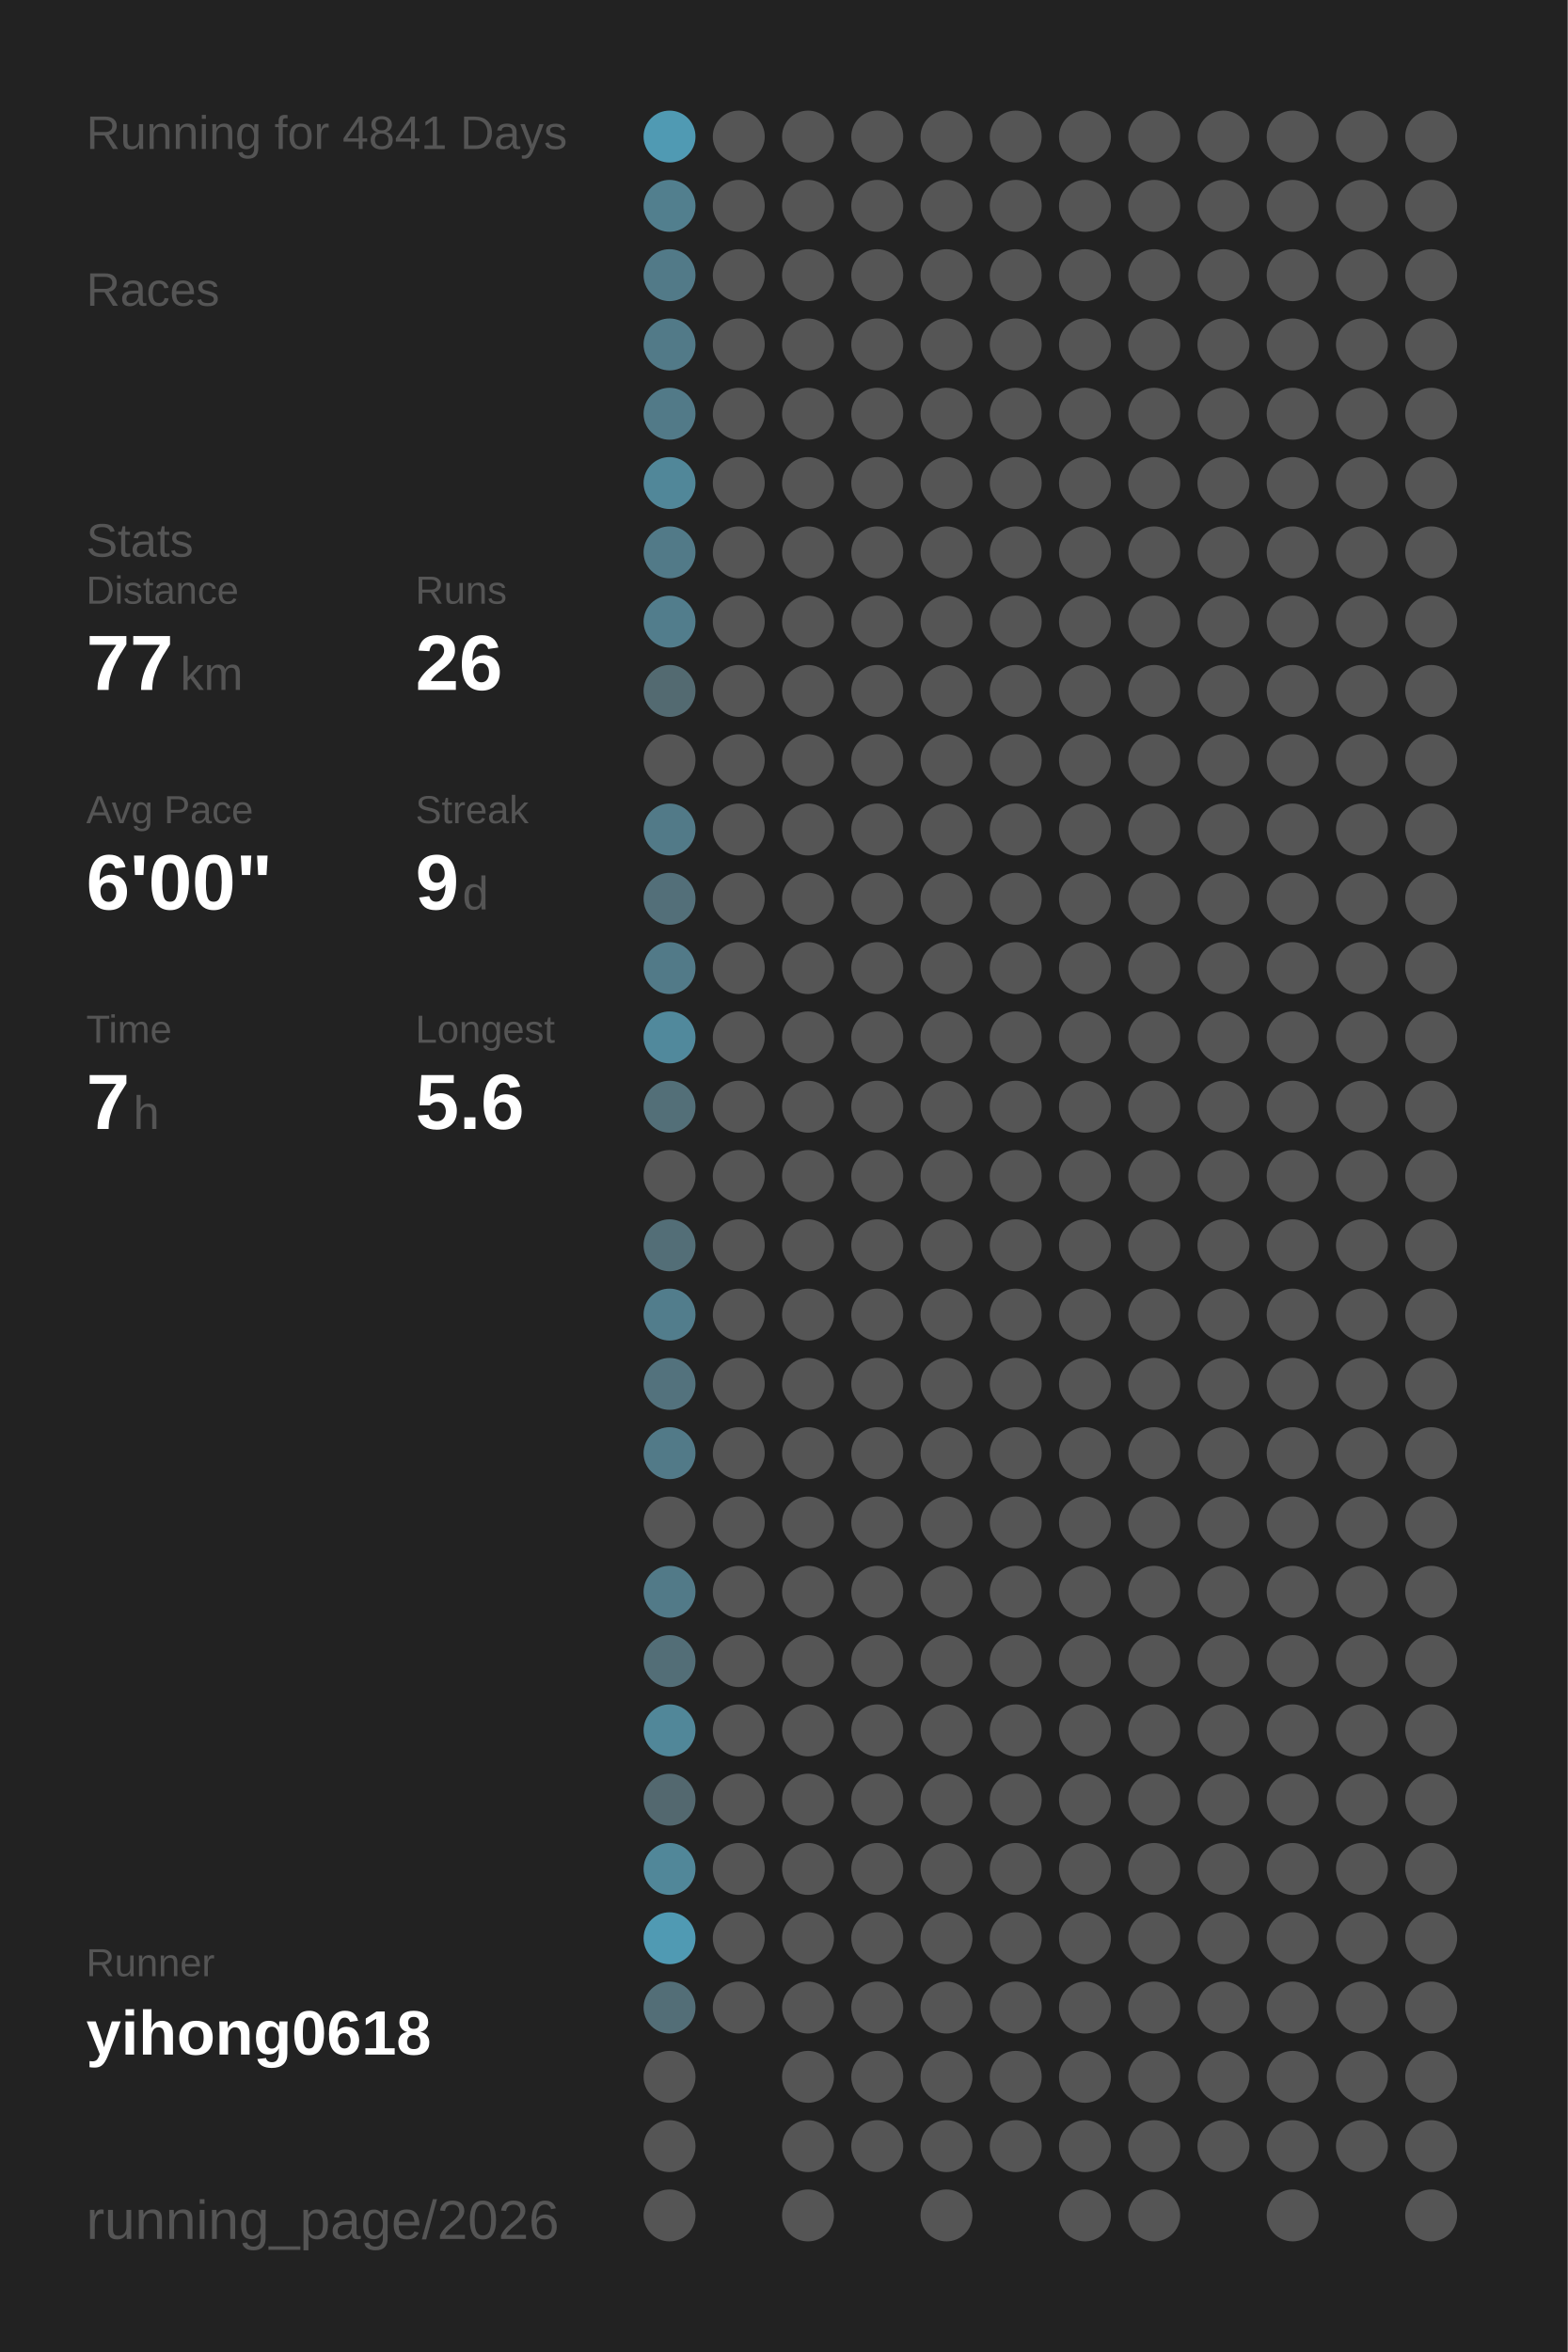
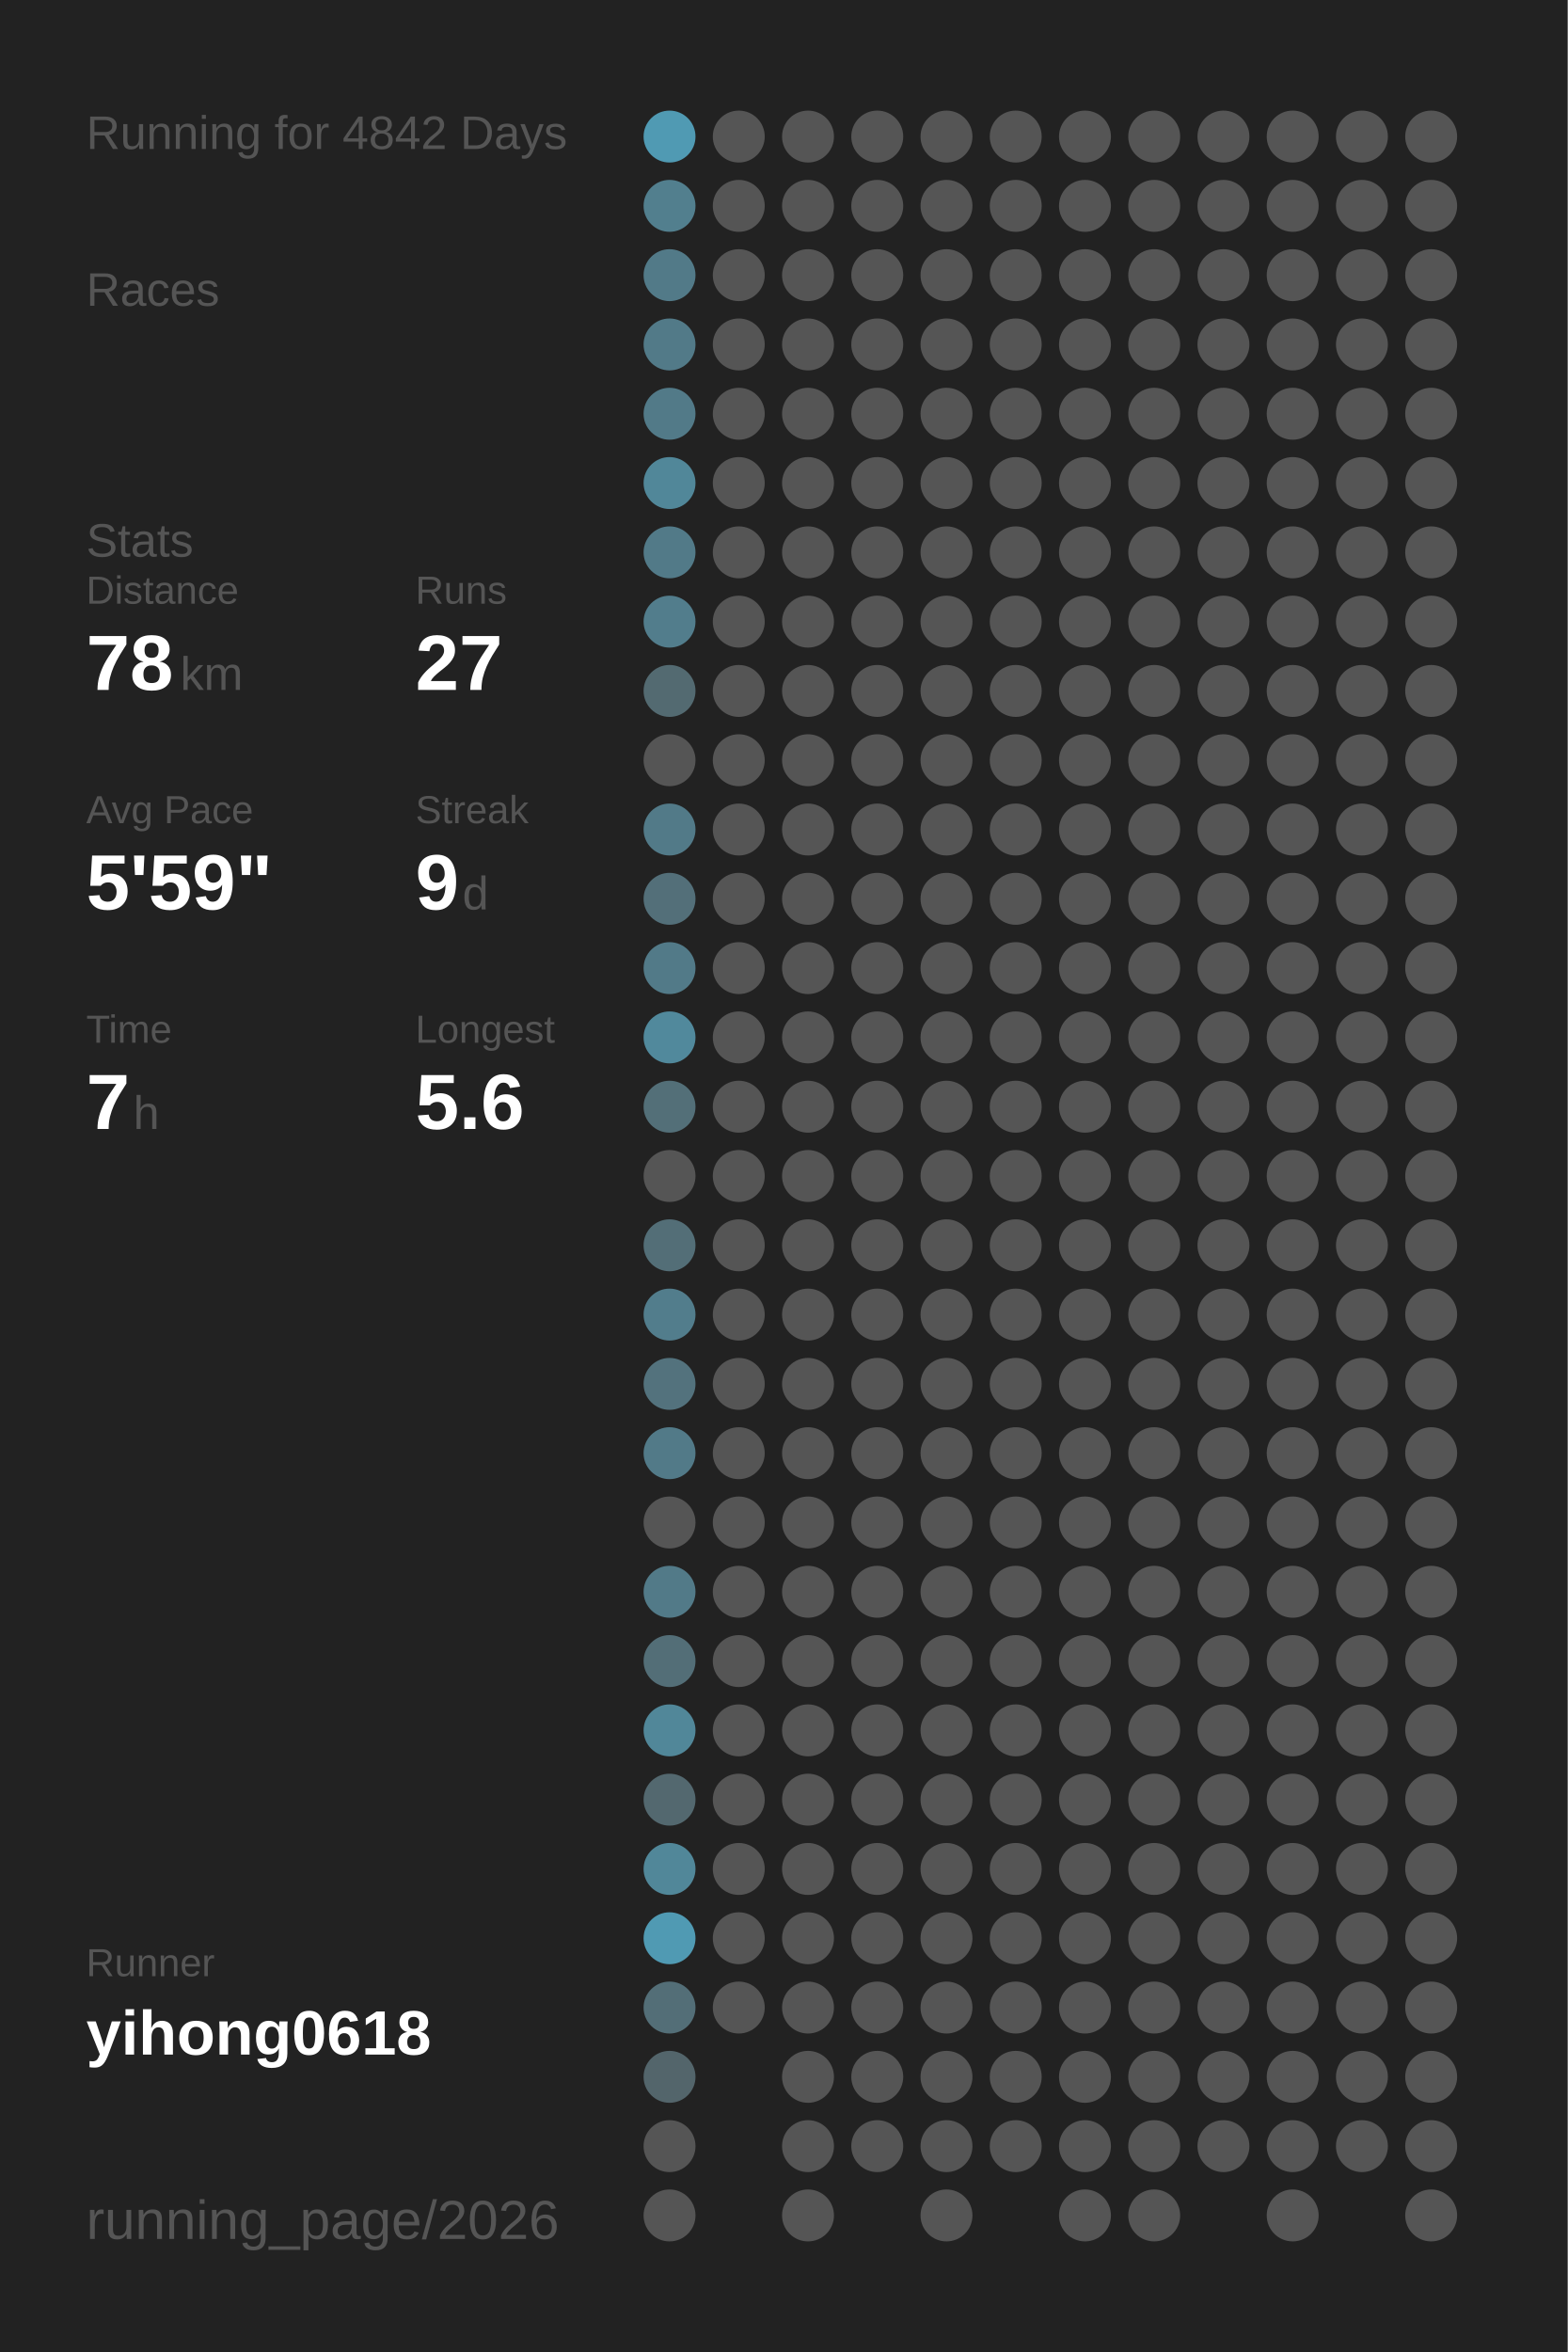
<svg xmlns="http://www.w3.org/2000/svg" baseProfile="full" height="300mm" version="1.1" viewBox="0,0,200,300" width="200mm">
  <defs />
  <rect fill="#222222" height="300" width="200" x="0" y="0" />
-   <text fill="#555555" style="font-size:6px; font-family:Arial;" x="11" y="19">Running for 4841 Days</text>
+   <text fill="#555555" style="font-size:6px; font-family:Arial;" x="11" y="19">Running for 4842 Days</text>
  <text fill="#555555" style="font-size:6px; font-family:Arial;" x="11" y="39">Races</text>
  <text fill="#555555" style="font-size:6px; font-family:Arial;" x="11" y="71">Stats</text>
  <text fill="#555555" style="font-size:5px; font-family:Arial;" x="11" y="77">Distance</text>
-   <text fill="#FFFFFF" style="font-size:10px; font-family:Arial; font-weight:bold;" x="11" y="88">77</text>
+   <text fill="#FFFFFF" style="font-size:10px; font-family:Arial; font-weight:bold;" x="11" y="88">78</text>
  <text fill="#555555" style="font-size:6px; font-family:Arial;" x="23" y="88">km</text>
  <text fill="#555555" style="font-size:5px; font-family:Arial;" x="53" y="77">Runs</text>
-   <text fill="#FFFFFF" style="font-size:10px; font-family:Arial; font-weight:bold;" x="53" y="88">26</text>
+   <text fill="#FFFFFF" style="font-size:10px; font-family:Arial; font-weight:bold;" x="53" y="88">27</text>
  <text fill="#555555" style="font-size:5px; font-family:Arial;" x="11" y="105">Avg Pace</text>
-   <text fill="#FFFFFF" style="font-size:10px; font-family:Arial; font-weight:bold;" x="11" y="116">6'00"</text>
+   <text fill="#FFFFFF" style="font-size:10px; font-family:Arial; font-weight:bold;" x="11" y="116">5'59"</text>
  <text fill="#555555" style="font-size:5px; font-family:Arial;" x="53" y="105">Streak</text>
  <text fill="#FFFFFF" style="font-size:10px; font-family:Arial; font-weight:bold;" x="53" y="116">9</text>
  <text fill="#555555" style="font-size:6px; font-family:Arial;" x="59" y="116">d</text>
  <text fill="#555555" style="font-size:5px; font-family:Arial;" x="11" y="133">Time</text>
  <text fill="#FFFFFF" style="font-size:10px; font-family:Arial; font-weight:bold;" x="11" y="144">7</text>
  <text fill="#555555" style="font-size:6px; font-family:Arial;" x="17" y="144">h</text>
  <text fill="#555555" style="font-size:5px; font-family:Arial;" x="53" y="133">Longest</text>
  <text fill="#FFFFFF" style="font-size:10px; font-family:Arial; font-weight:bold;" x="53" y="144">5.6</text>
  <text fill="#555555" style="font-size:5px; font-family:Arial;" x="11" y="252.065">Runner</text>
  <text fill="#FFFFFF" style="font-size:8px; font-family:Arial; font-weight:bold;" x="11" y="262.065">yihong0618</text>
  <text fill="#555555" style="font-size:7px; font-family:Arial;" x="11" y="285.581">running_page/2026</text>
  <circle cx="85.417" cy="17.419" fill="#509ab3" r="3.312" />
  <circle cx="85.417" cy="26.258" fill="#527f8e" r="3.312" />
  <circle cx="85.417" cy="35.097" fill="#527a88" r="3.312" />
  <circle cx="85.417" cy="43.935" fill="#527a88" r="3.312" />
  <circle cx="85.417" cy="52.774" fill="#527a88" r="3.312" />
  <circle cx="85.417" cy="61.613" fill="#518799" r="3.312" />
  <circle cx="85.417" cy="70.452" fill="#527a88" r="3.312" />
  <circle cx="85.417" cy="79.29" fill="#527d8c" r="3.312" />
  <circle cx="85.417" cy="88.129" fill="#536a71" r="3.312" />
  <circle cx="85.417" cy="96.968" fill="#555555" r="3.312" />
  <circle cx="85.417" cy="105.806" fill="#527a88" r="3.312" />
  <circle cx="85.417" cy="114.645" fill="#536f79" r="3.312" />
  <circle cx="85.417" cy="123.484" fill="#527a88" r="3.312" />
  <circle cx="85.417" cy="132.323" fill="#51899c" r="3.312" />
  <circle cx="85.417" cy="141.161" fill="#536f78" r="3.312" />
  <circle cx="85.417" cy="150" fill="#555555" r="3.312" />
  <circle cx="85.417" cy="158.839" fill="#536e77" r="3.312" />
  <circle cx="85.417" cy="167.677" fill="#527d8c" r="3.312" />
  <circle cx="85.417" cy="176.516" fill="#53727d" r="3.312" />
  <circle cx="85.417" cy="185.355" fill="#527a88" r="3.312" />
  <circle cx="85.417" cy="194.194" fill="#555555" r="3.312" />
  <circle cx="85.417" cy="203.032" fill="#527a88" r="3.312" />
  <circle cx="85.417" cy="211.871" fill="#536e77" r="3.312" />
  <circle cx="85.417" cy="220.71" fill="#518799" r="3.312" />
  <circle cx="85.417" cy="229.548" fill="#53686f" r="3.312" />
  <circle cx="85.417" cy="238.387" fill="#518799" r="3.312" />
  <circle cx="85.417" cy="247.226" fill="#509ab3" r="3.312" />
  <circle cx="85.417" cy="256.065" fill="#536e77" r="3.312" />
-   <circle cx="85.417" cy="264.903" fill="#555555" r="3.312" />
+   <circle cx="85.417" cy="264.903" fill="#53656b" r="3.312" />
  <circle cx="85.417" cy="273.742" fill="#555555" r="3.312" />
  <circle cx="85.417" cy="282.581" fill="#555555" r="3.312" />
  <circle cx="94.25" cy="17.419" fill="#555555" r="3.312" />
  <circle cx="94.25" cy="26.258" fill="#555555" r="3.312" />
  <circle cx="94.25" cy="35.097" fill="#555555" r="3.312" />
  <circle cx="94.25" cy="43.935" fill="#555555" r="3.312" />
  <circle cx="94.25" cy="52.774" fill="#555555" r="3.312" />
  <circle cx="94.25" cy="61.613" fill="#555555" r="3.312" />
  <circle cx="94.25" cy="70.452" fill="#555555" r="3.312" />
  <circle cx="94.25" cy="79.29" fill="#555555" r="3.312" />
  <circle cx="94.25" cy="88.129" fill="#555555" r="3.312" />
  <circle cx="94.25" cy="96.968" fill="#555555" r="3.312" />
  <circle cx="94.25" cy="105.806" fill="#555555" r="3.312" />
  <circle cx="94.25" cy="114.645" fill="#555555" r="3.312" />
  <circle cx="94.25" cy="123.484" fill="#555555" r="3.312" />
  <circle cx="94.25" cy="132.323" fill="#555555" r="3.312" />
  <circle cx="94.25" cy="141.161" fill="#555555" r="3.312" />
  <circle cx="94.25" cy="150" fill="#555555" r="3.312" />
  <circle cx="94.25" cy="158.839" fill="#555555" r="3.312" />
  <circle cx="94.25" cy="167.677" fill="#555555" r="3.312" />
  <circle cx="94.25" cy="176.516" fill="#555555" r="3.312" />
  <circle cx="94.25" cy="185.355" fill="#555555" r="3.312" />
  <circle cx="94.25" cy="194.194" fill="#555555" r="3.312" />
  <circle cx="94.25" cy="203.032" fill="#555555" r="3.312" />
  <circle cx="94.25" cy="211.871" fill="#555555" r="3.312" />
  <circle cx="94.25" cy="220.71" fill="#555555" r="3.312" />
  <circle cx="94.25" cy="229.548" fill="#555555" r="3.312" />
  <circle cx="94.25" cy="238.387" fill="#555555" r="3.312" />
  <circle cx="94.25" cy="247.226" fill="#555555" r="3.312" />
  <circle cx="94.25" cy="256.065" fill="#555555" r="3.312" />
  <circle cx="103.083" cy="17.419" fill="#555555" r="3.312" />
  <circle cx="103.083" cy="26.258" fill="#555555" r="3.312" />
  <circle cx="103.083" cy="35.097" fill="#555555" r="3.312" />
  <circle cx="103.083" cy="43.935" fill="#555555" r="3.312" />
  <circle cx="103.083" cy="52.774" fill="#555555" r="3.312" />
  <circle cx="103.083" cy="61.613" fill="#555555" r="3.312" />
  <circle cx="103.083" cy="70.452" fill="#555555" r="3.312" />
  <circle cx="103.083" cy="79.29" fill="#555555" r="3.312" />
  <circle cx="103.083" cy="88.129" fill="#555555" r="3.312" />
  <circle cx="103.083" cy="96.968" fill="#555555" r="3.312" />
  <circle cx="103.083" cy="105.806" fill="#555555" r="3.312" />
  <circle cx="103.083" cy="114.645" fill="#555555" r="3.312" />
  <circle cx="103.083" cy="123.484" fill="#555555" r="3.312" />
  <circle cx="103.083" cy="132.323" fill="#555555" r="3.312" />
  <circle cx="103.083" cy="141.161" fill="#555555" r="3.312" />
  <circle cx="103.083" cy="150" fill="#555555" r="3.312" />
  <circle cx="103.083" cy="158.839" fill="#555555" r="3.312" />
  <circle cx="103.083" cy="167.677" fill="#555555" r="3.312" />
  <circle cx="103.083" cy="176.516" fill="#555555" r="3.312" />
  <circle cx="103.083" cy="185.355" fill="#555555" r="3.312" />
  <circle cx="103.083" cy="194.194" fill="#555555" r="3.312" />
  <circle cx="103.083" cy="203.032" fill="#555555" r="3.312" />
  <circle cx="103.083" cy="211.871" fill="#555555" r="3.312" />
  <circle cx="103.083" cy="220.71" fill="#555555" r="3.312" />
  <circle cx="103.083" cy="229.548" fill="#555555" r="3.312" />
  <circle cx="103.083" cy="238.387" fill="#555555" r="3.312" />
  <circle cx="103.083" cy="247.226" fill="#555555" r="3.312" />
  <circle cx="103.083" cy="256.065" fill="#555555" r="3.312" />
  <circle cx="103.083" cy="264.903" fill="#555555" r="3.312" />
  <circle cx="103.083" cy="273.742" fill="#555555" r="3.312" />
  <circle cx="103.083" cy="282.581" fill="#555555" r="3.312" />
  <circle cx="111.917" cy="17.419" fill="#555555" r="3.312" />
  <circle cx="111.917" cy="26.258" fill="#555555" r="3.312" />
  <circle cx="111.917" cy="35.097" fill="#555555" r="3.312" />
  <circle cx="111.917" cy="43.935" fill="#555555" r="3.312" />
  <circle cx="111.917" cy="52.774" fill="#555555" r="3.312" />
  <circle cx="111.917" cy="61.613" fill="#555555" r="3.312" />
  <circle cx="111.917" cy="70.452" fill="#555555" r="3.312" />
  <circle cx="111.917" cy="79.29" fill="#555555" r="3.312" />
  <circle cx="111.917" cy="88.129" fill="#555555" r="3.312" />
  <circle cx="111.917" cy="96.968" fill="#555555" r="3.312" />
  <circle cx="111.917" cy="105.806" fill="#555555" r="3.312" />
  <circle cx="111.917" cy="114.645" fill="#555555" r="3.312" />
  <circle cx="111.917" cy="123.484" fill="#555555" r="3.312" />
  <circle cx="111.917" cy="132.323" fill="#555555" r="3.312" />
  <circle cx="111.917" cy="141.161" fill="#555555" r="3.312" />
  <circle cx="111.917" cy="150" fill="#555555" r="3.312" />
  <circle cx="111.917" cy="158.839" fill="#555555" r="3.312" />
  <circle cx="111.917" cy="167.677" fill="#555555" r="3.312" />
  <circle cx="111.917" cy="176.516" fill="#555555" r="3.312" />
  <circle cx="111.917" cy="185.355" fill="#555555" r="3.312" />
  <circle cx="111.917" cy="194.194" fill="#555555" r="3.312" />
  <circle cx="111.917" cy="203.032" fill="#555555" r="3.312" />
  <circle cx="111.917" cy="211.871" fill="#555555" r="3.312" />
  <circle cx="111.917" cy="220.71" fill="#555555" r="3.312" />
  <circle cx="111.917" cy="229.548" fill="#555555" r="3.312" />
  <circle cx="111.917" cy="238.387" fill="#555555" r="3.312" />
  <circle cx="111.917" cy="247.226" fill="#555555" r="3.312" />
  <circle cx="111.917" cy="256.065" fill="#555555" r="3.312" />
  <circle cx="111.917" cy="264.903" fill="#555555" r="3.312" />
  <circle cx="111.917" cy="273.742" fill="#555555" r="3.312" />
  <circle cx="120.75" cy="17.419" fill="#555555" r="3.312" />
  <circle cx="120.75" cy="26.258" fill="#555555" r="3.312" />
  <circle cx="120.75" cy="35.097" fill="#555555" r="3.312" />
  <circle cx="120.75" cy="43.935" fill="#555555" r="3.312" />
  <circle cx="120.75" cy="52.774" fill="#555555" r="3.312" />
  <circle cx="120.75" cy="61.613" fill="#555555" r="3.312" />
  <circle cx="120.75" cy="70.452" fill="#555555" r="3.312" />
  <circle cx="120.75" cy="79.29" fill="#555555" r="3.312" />
  <circle cx="120.75" cy="88.129" fill="#555555" r="3.312" />
  <circle cx="120.75" cy="96.968" fill="#555555" r="3.312" />
  <circle cx="120.75" cy="105.806" fill="#555555" r="3.312" />
  <circle cx="120.75" cy="114.645" fill="#555555" r="3.312" />
  <circle cx="120.75" cy="123.484" fill="#555555" r="3.312" />
  <circle cx="120.75" cy="132.323" fill="#555555" r="3.312" />
  <circle cx="120.75" cy="141.161" fill="#555555" r="3.312" />
  <circle cx="120.75" cy="150" fill="#555555" r="3.312" />
  <circle cx="120.75" cy="158.839" fill="#555555" r="3.312" />
  <circle cx="120.75" cy="167.677" fill="#555555" r="3.312" />
  <circle cx="120.75" cy="176.516" fill="#555555" r="3.312" />
  <circle cx="120.75" cy="185.355" fill="#555555" r="3.312" />
  <circle cx="120.75" cy="194.194" fill="#555555" r="3.312" />
  <circle cx="120.75" cy="203.032" fill="#555555" r="3.312" />
  <circle cx="120.75" cy="211.871" fill="#555555" r="3.312" />
  <circle cx="120.75" cy="220.71" fill="#555555" r="3.312" />
  <circle cx="120.75" cy="229.548" fill="#555555" r="3.312" />
  <circle cx="120.75" cy="238.387" fill="#555555" r="3.312" />
  <circle cx="120.75" cy="247.226" fill="#555555" r="3.312" />
  <circle cx="120.75" cy="256.065" fill="#555555" r="3.312" />
  <circle cx="120.75" cy="264.903" fill="#555555" r="3.312" />
  <circle cx="120.75" cy="273.742" fill="#555555" r="3.312" />
  <circle cx="120.75" cy="282.581" fill="#555555" r="3.312" />
  <circle cx="129.583" cy="17.419" fill="#555555" r="3.312" />
  <circle cx="129.583" cy="26.258" fill="#555555" r="3.312" />
  <circle cx="129.583" cy="35.097" fill="#555555" r="3.312" />
  <circle cx="129.583" cy="43.935" fill="#555555" r="3.312" />
  <circle cx="129.583" cy="52.774" fill="#555555" r="3.312" />
  <circle cx="129.583" cy="61.613" fill="#555555" r="3.312" />
  <circle cx="129.583" cy="70.452" fill="#555555" r="3.312" />
  <circle cx="129.583" cy="79.29" fill="#555555" r="3.312" />
  <circle cx="129.583" cy="88.129" fill="#555555" r="3.312" />
  <circle cx="129.583" cy="96.968" fill="#555555" r="3.312" />
  <circle cx="129.583" cy="105.806" fill="#555555" r="3.312" />
  <circle cx="129.583" cy="114.645" fill="#555555" r="3.312" />
  <circle cx="129.583" cy="123.484" fill="#555555" r="3.312" />
  <circle cx="129.583" cy="132.323" fill="#555555" r="3.312" />
  <circle cx="129.583" cy="141.161" fill="#555555" r="3.312" />
  <circle cx="129.583" cy="150" fill="#555555" r="3.312" />
  <circle cx="129.583" cy="158.839" fill="#555555" r="3.312" />
  <circle cx="129.583" cy="167.677" fill="#555555" r="3.312" />
  <circle cx="129.583" cy="176.516" fill="#555555" r="3.312" />
  <circle cx="129.583" cy="185.355" fill="#555555" r="3.312" />
  <circle cx="129.583" cy="194.194" fill="#555555" r="3.312" />
  <circle cx="129.583" cy="203.032" fill="#555555" r="3.312" />
  <circle cx="129.583" cy="211.871" fill="#555555" r="3.312" />
  <circle cx="129.583" cy="220.71" fill="#555555" r="3.312" />
  <circle cx="129.583" cy="229.548" fill="#555555" r="3.312" />
  <circle cx="129.583" cy="238.387" fill="#555555" r="3.312" />
  <circle cx="129.583" cy="247.226" fill="#555555" r="3.312" />
  <circle cx="129.583" cy="256.065" fill="#555555" r="3.312" />
  <circle cx="129.583" cy="264.903" fill="#555555" r="3.312" />
  <circle cx="129.583" cy="273.742" fill="#555555" r="3.312" />
  <circle cx="138.417" cy="17.419" fill="#555555" r="3.312" />
  <circle cx="138.417" cy="26.258" fill="#555555" r="3.312" />
  <circle cx="138.417" cy="35.097" fill="#555555" r="3.312" />
  <circle cx="138.417" cy="43.935" fill="#555555" r="3.312" />
  <circle cx="138.417" cy="52.774" fill="#555555" r="3.312" />
  <circle cx="138.417" cy="61.613" fill="#555555" r="3.312" />
  <circle cx="138.417" cy="70.452" fill="#555555" r="3.312" />
  <circle cx="138.417" cy="79.29" fill="#555555" r="3.312" />
  <circle cx="138.417" cy="88.129" fill="#555555" r="3.312" />
  <circle cx="138.417" cy="96.968" fill="#555555" r="3.312" />
  <circle cx="138.417" cy="105.806" fill="#555555" r="3.312" />
  <circle cx="138.417" cy="114.645" fill="#555555" r="3.312" />
  <circle cx="138.417" cy="123.484" fill="#555555" r="3.312" />
  <circle cx="138.417" cy="132.323" fill="#555555" r="3.312" />
  <circle cx="138.417" cy="141.161" fill="#555555" r="3.312" />
  <circle cx="138.417" cy="150" fill="#555555" r="3.312" />
  <circle cx="138.417" cy="158.839" fill="#555555" r="3.312" />
  <circle cx="138.417" cy="167.677" fill="#555555" r="3.312" />
  <circle cx="138.417" cy="176.516" fill="#555555" r="3.312" />
  <circle cx="138.417" cy="185.355" fill="#555555" r="3.312" />
  <circle cx="138.417" cy="194.194" fill="#555555" r="3.312" />
  <circle cx="138.417" cy="203.032" fill="#555555" r="3.312" />
  <circle cx="138.417" cy="211.871" fill="#555555" r="3.312" />
  <circle cx="138.417" cy="220.71" fill="#555555" r="3.312" />
  <circle cx="138.417" cy="229.548" fill="#555555" r="3.312" />
  <circle cx="138.417" cy="238.387" fill="#555555" r="3.312" />
  <circle cx="138.417" cy="247.226" fill="#555555" r="3.312" />
  <circle cx="138.417" cy="256.065" fill="#555555" r="3.312" />
  <circle cx="138.417" cy="264.903" fill="#555555" r="3.312" />
  <circle cx="138.417" cy="273.742" fill="#555555" r="3.312" />
  <circle cx="138.417" cy="282.581" fill="#555555" r="3.312" />
  <circle cx="147.25" cy="17.419" fill="#555555" r="3.312" />
  <circle cx="147.25" cy="26.258" fill="#555555" r="3.312" />
  <circle cx="147.25" cy="35.097" fill="#555555" r="3.312" />
  <circle cx="147.25" cy="43.935" fill="#555555" r="3.312" />
  <circle cx="147.25" cy="52.774" fill="#555555" r="3.312" />
  <circle cx="147.25" cy="61.613" fill="#555555" r="3.312" />
  <circle cx="147.25" cy="70.452" fill="#555555" r="3.312" />
  <circle cx="147.25" cy="79.29" fill="#555555" r="3.312" />
  <circle cx="147.25" cy="88.129" fill="#555555" r="3.312" />
  <circle cx="147.25" cy="96.968" fill="#555555" r="3.312" />
  <circle cx="147.25" cy="105.806" fill="#555555" r="3.312" />
  <circle cx="147.25" cy="114.645" fill="#555555" r="3.312" />
  <circle cx="147.25" cy="123.484" fill="#555555" r="3.312" />
  <circle cx="147.25" cy="132.323" fill="#555555" r="3.312" />
  <circle cx="147.25" cy="141.161" fill="#555555" r="3.312" />
  <circle cx="147.25" cy="150" fill="#555555" r="3.312" />
  <circle cx="147.25" cy="158.839" fill="#555555" r="3.312" />
  <circle cx="147.25" cy="167.677" fill="#555555" r="3.312" />
  <circle cx="147.25" cy="176.516" fill="#555555" r="3.312" />
  <circle cx="147.25" cy="185.355" fill="#555555" r="3.312" />
  <circle cx="147.25" cy="194.194" fill="#555555" r="3.312" />
  <circle cx="147.25" cy="203.032" fill="#555555" r="3.312" />
  <circle cx="147.25" cy="211.871" fill="#555555" r="3.312" />
  <circle cx="147.25" cy="220.71" fill="#555555" r="3.312" />
  <circle cx="147.25" cy="229.548" fill="#555555" r="3.312" />
  <circle cx="147.25" cy="238.387" fill="#555555" r="3.312" />
  <circle cx="147.25" cy="247.226" fill="#555555" r="3.312" />
  <circle cx="147.25" cy="256.065" fill="#555555" r="3.312" />
  <circle cx="147.25" cy="264.903" fill="#555555" r="3.312" />
  <circle cx="147.25" cy="273.742" fill="#555555" r="3.312" />
  <circle cx="147.25" cy="282.581" fill="#555555" r="3.312" />
  <circle cx="156.083" cy="17.419" fill="#555555" r="3.312" />
  <circle cx="156.083" cy="26.258" fill="#555555" r="3.312" />
  <circle cx="156.083" cy="35.097" fill="#555555" r="3.312" />
  <circle cx="156.083" cy="43.935" fill="#555555" r="3.312" />
  <circle cx="156.083" cy="52.774" fill="#555555" r="3.312" />
  <circle cx="156.083" cy="61.613" fill="#555555" r="3.312" />
  <circle cx="156.083" cy="70.452" fill="#555555" r="3.312" />
  <circle cx="156.083" cy="79.29" fill="#555555" r="3.312" />
  <circle cx="156.083" cy="88.129" fill="#555555" r="3.312" />
  <circle cx="156.083" cy="96.968" fill="#555555" r="3.312" />
  <circle cx="156.083" cy="105.806" fill="#555555" r="3.312" />
  <circle cx="156.083" cy="114.645" fill="#555555" r="3.312" />
  <circle cx="156.083" cy="123.484" fill="#555555" r="3.312" />
  <circle cx="156.083" cy="132.323" fill="#555555" r="3.312" />
  <circle cx="156.083" cy="141.161" fill="#555555" r="3.312" />
  <circle cx="156.083" cy="150" fill="#555555" r="3.312" />
  <circle cx="156.083" cy="158.839" fill="#555555" r="3.312" />
  <circle cx="156.083" cy="167.677" fill="#555555" r="3.312" />
  <circle cx="156.083" cy="176.516" fill="#555555" r="3.312" />
  <circle cx="156.083" cy="185.355" fill="#555555" r="3.312" />
  <circle cx="156.083" cy="194.194" fill="#555555" r="3.312" />
  <circle cx="156.083" cy="203.032" fill="#555555" r="3.312" />
  <circle cx="156.083" cy="211.871" fill="#555555" r="3.312" />
  <circle cx="156.083" cy="220.71" fill="#555555" r="3.312" />
  <circle cx="156.083" cy="229.548" fill="#555555" r="3.312" />
  <circle cx="156.083" cy="238.387" fill="#555555" r="3.312" />
  <circle cx="156.083" cy="247.226" fill="#555555" r="3.312" />
  <circle cx="156.083" cy="256.065" fill="#555555" r="3.312" />
  <circle cx="156.083" cy="264.903" fill="#555555" r="3.312" />
  <circle cx="156.083" cy="273.742" fill="#555555" r="3.312" />
  <circle cx="164.917" cy="17.419" fill="#555555" r="3.312" />
  <circle cx="164.917" cy="26.258" fill="#555555" r="3.312" />
  <circle cx="164.917" cy="35.097" fill="#555555" r="3.312" />
  <circle cx="164.917" cy="43.935" fill="#555555" r="3.312" />
  <circle cx="164.917" cy="52.774" fill="#555555" r="3.312" />
  <circle cx="164.917" cy="61.613" fill="#555555" r="3.312" />
  <circle cx="164.917" cy="70.452" fill="#555555" r="3.312" />
  <circle cx="164.917" cy="79.29" fill="#555555" r="3.312" />
  <circle cx="164.917" cy="88.129" fill="#555555" r="3.312" />
  <circle cx="164.917" cy="96.968" fill="#555555" r="3.312" />
  <circle cx="164.917" cy="105.806" fill="#555555" r="3.312" />
  <circle cx="164.917" cy="114.645" fill="#555555" r="3.312" />
  <circle cx="164.917" cy="123.484" fill="#555555" r="3.312" />
  <circle cx="164.917" cy="132.323" fill="#555555" r="3.312" />
  <circle cx="164.917" cy="141.161" fill="#555555" r="3.312" />
  <circle cx="164.917" cy="150" fill="#555555" r="3.312" />
  <circle cx="164.917" cy="158.839" fill="#555555" r="3.312" />
  <circle cx="164.917" cy="167.677" fill="#555555" r="3.312" />
  <circle cx="164.917" cy="176.516" fill="#555555" r="3.312" />
  <circle cx="164.917" cy="185.355" fill="#555555" r="3.312" />
  <circle cx="164.917" cy="194.194" fill="#555555" r="3.312" />
  <circle cx="164.917" cy="203.032" fill="#555555" r="3.312" />
  <circle cx="164.917" cy="211.871" fill="#555555" r="3.312" />
  <circle cx="164.917" cy="220.71" fill="#555555" r="3.312" />
  <circle cx="164.917" cy="229.548" fill="#555555" r="3.312" />
  <circle cx="164.917" cy="238.387" fill="#555555" r="3.312" />
  <circle cx="164.917" cy="247.226" fill="#555555" r="3.312" />
  <circle cx="164.917" cy="256.065" fill="#555555" r="3.312" />
  <circle cx="164.917" cy="264.903" fill="#555555" r="3.312" />
  <circle cx="164.917" cy="273.742" fill="#555555" r="3.312" />
  <circle cx="164.917" cy="282.581" fill="#555555" r="3.312" />
  <circle cx="173.75" cy="17.419" fill="#555555" r="3.312" />
  <circle cx="173.75" cy="26.258" fill="#555555" r="3.312" />
  <circle cx="173.75" cy="35.097" fill="#555555" r="3.312" />
  <circle cx="173.75" cy="43.935" fill="#555555" r="3.312" />
  <circle cx="173.75" cy="52.774" fill="#555555" r="3.312" />
  <circle cx="173.75" cy="61.613" fill="#555555" r="3.312" />
  <circle cx="173.75" cy="70.452" fill="#555555" r="3.312" />
  <circle cx="173.75" cy="79.29" fill="#555555" r="3.312" />
  <circle cx="173.75" cy="88.129" fill="#555555" r="3.312" />
  <circle cx="173.75" cy="96.968" fill="#555555" r="3.312" />
  <circle cx="173.75" cy="105.806" fill="#555555" r="3.312" />
  <circle cx="173.75" cy="114.645" fill="#555555" r="3.312" />
  <circle cx="173.75" cy="123.484" fill="#555555" r="3.312" />
  <circle cx="173.75" cy="132.323" fill="#555555" r="3.312" />
  <circle cx="173.75" cy="141.161" fill="#555555" r="3.312" />
  <circle cx="173.75" cy="150" fill="#555555" r="3.312" />
  <circle cx="173.75" cy="158.839" fill="#555555" r="3.312" />
  <circle cx="173.75" cy="167.677" fill="#555555" r="3.312" />
  <circle cx="173.75" cy="176.516" fill="#555555" r="3.312" />
  <circle cx="173.75" cy="185.355" fill="#555555" r="3.312" />
  <circle cx="173.75" cy="194.194" fill="#555555" r="3.312" />
  <circle cx="173.75" cy="203.032" fill="#555555" r="3.312" />
  <circle cx="173.75" cy="211.871" fill="#555555" r="3.312" />
  <circle cx="173.75" cy="220.71" fill="#555555" r="3.312" />
  <circle cx="173.75" cy="229.548" fill="#555555" r="3.312" />
  <circle cx="173.75" cy="238.387" fill="#555555" r="3.312" />
  <circle cx="173.75" cy="247.226" fill="#555555" r="3.312" />
  <circle cx="173.75" cy="256.065" fill="#555555" r="3.312" />
  <circle cx="173.75" cy="264.903" fill="#555555" r="3.312" />
  <circle cx="173.75" cy="273.742" fill="#555555" r="3.312" />
  <circle cx="182.583" cy="17.419" fill="#555555" r="3.312" />
  <circle cx="182.583" cy="26.258" fill="#555555" r="3.312" />
  <circle cx="182.583" cy="35.097" fill="#555555" r="3.312" />
  <circle cx="182.583" cy="43.935" fill="#555555" r="3.312" />
  <circle cx="182.583" cy="52.774" fill="#555555" r="3.312" />
  <circle cx="182.583" cy="61.613" fill="#555555" r="3.312" />
  <circle cx="182.583" cy="70.452" fill="#555555" r="3.312" />
  <circle cx="182.583" cy="79.29" fill="#555555" r="3.312" />
  <circle cx="182.583" cy="88.129" fill="#555555" r="3.312" />
  <circle cx="182.583" cy="96.968" fill="#555555" r="3.312" />
  <circle cx="182.583" cy="105.806" fill="#555555" r="3.312" />
  <circle cx="182.583" cy="114.645" fill="#555555" r="3.312" />
  <circle cx="182.583" cy="123.484" fill="#555555" r="3.312" />
  <circle cx="182.583" cy="132.323" fill="#555555" r="3.312" />
  <circle cx="182.583" cy="141.161" fill="#555555" r="3.312" />
  <circle cx="182.583" cy="150" fill="#555555" r="3.312" />
  <circle cx="182.583" cy="158.839" fill="#555555" r="3.312" />
  <circle cx="182.583" cy="167.677" fill="#555555" r="3.312" />
  <circle cx="182.583" cy="176.516" fill="#555555" r="3.312" />
  <circle cx="182.583" cy="185.355" fill="#555555" r="3.312" />
  <circle cx="182.583" cy="194.194" fill="#555555" r="3.312" />
  <circle cx="182.583" cy="203.032" fill="#555555" r="3.312" />
  <circle cx="182.583" cy="211.871" fill="#555555" r="3.312" />
  <circle cx="182.583" cy="220.71" fill="#555555" r="3.312" />
  <circle cx="182.583" cy="229.548" fill="#555555" r="3.312" />
  <circle cx="182.583" cy="238.387" fill="#555555" r="3.312" />
  <circle cx="182.583" cy="247.226" fill="#555555" r="3.312" />
  <circle cx="182.583" cy="256.065" fill="#555555" r="3.312" />
  <circle cx="182.583" cy="264.903" fill="#555555" r="3.312" />
  <circle cx="182.583" cy="273.742" fill="#555555" r="3.312" />
  <circle cx="182.583" cy="282.581" fill="#555555" r="3.312" />
</svg>
